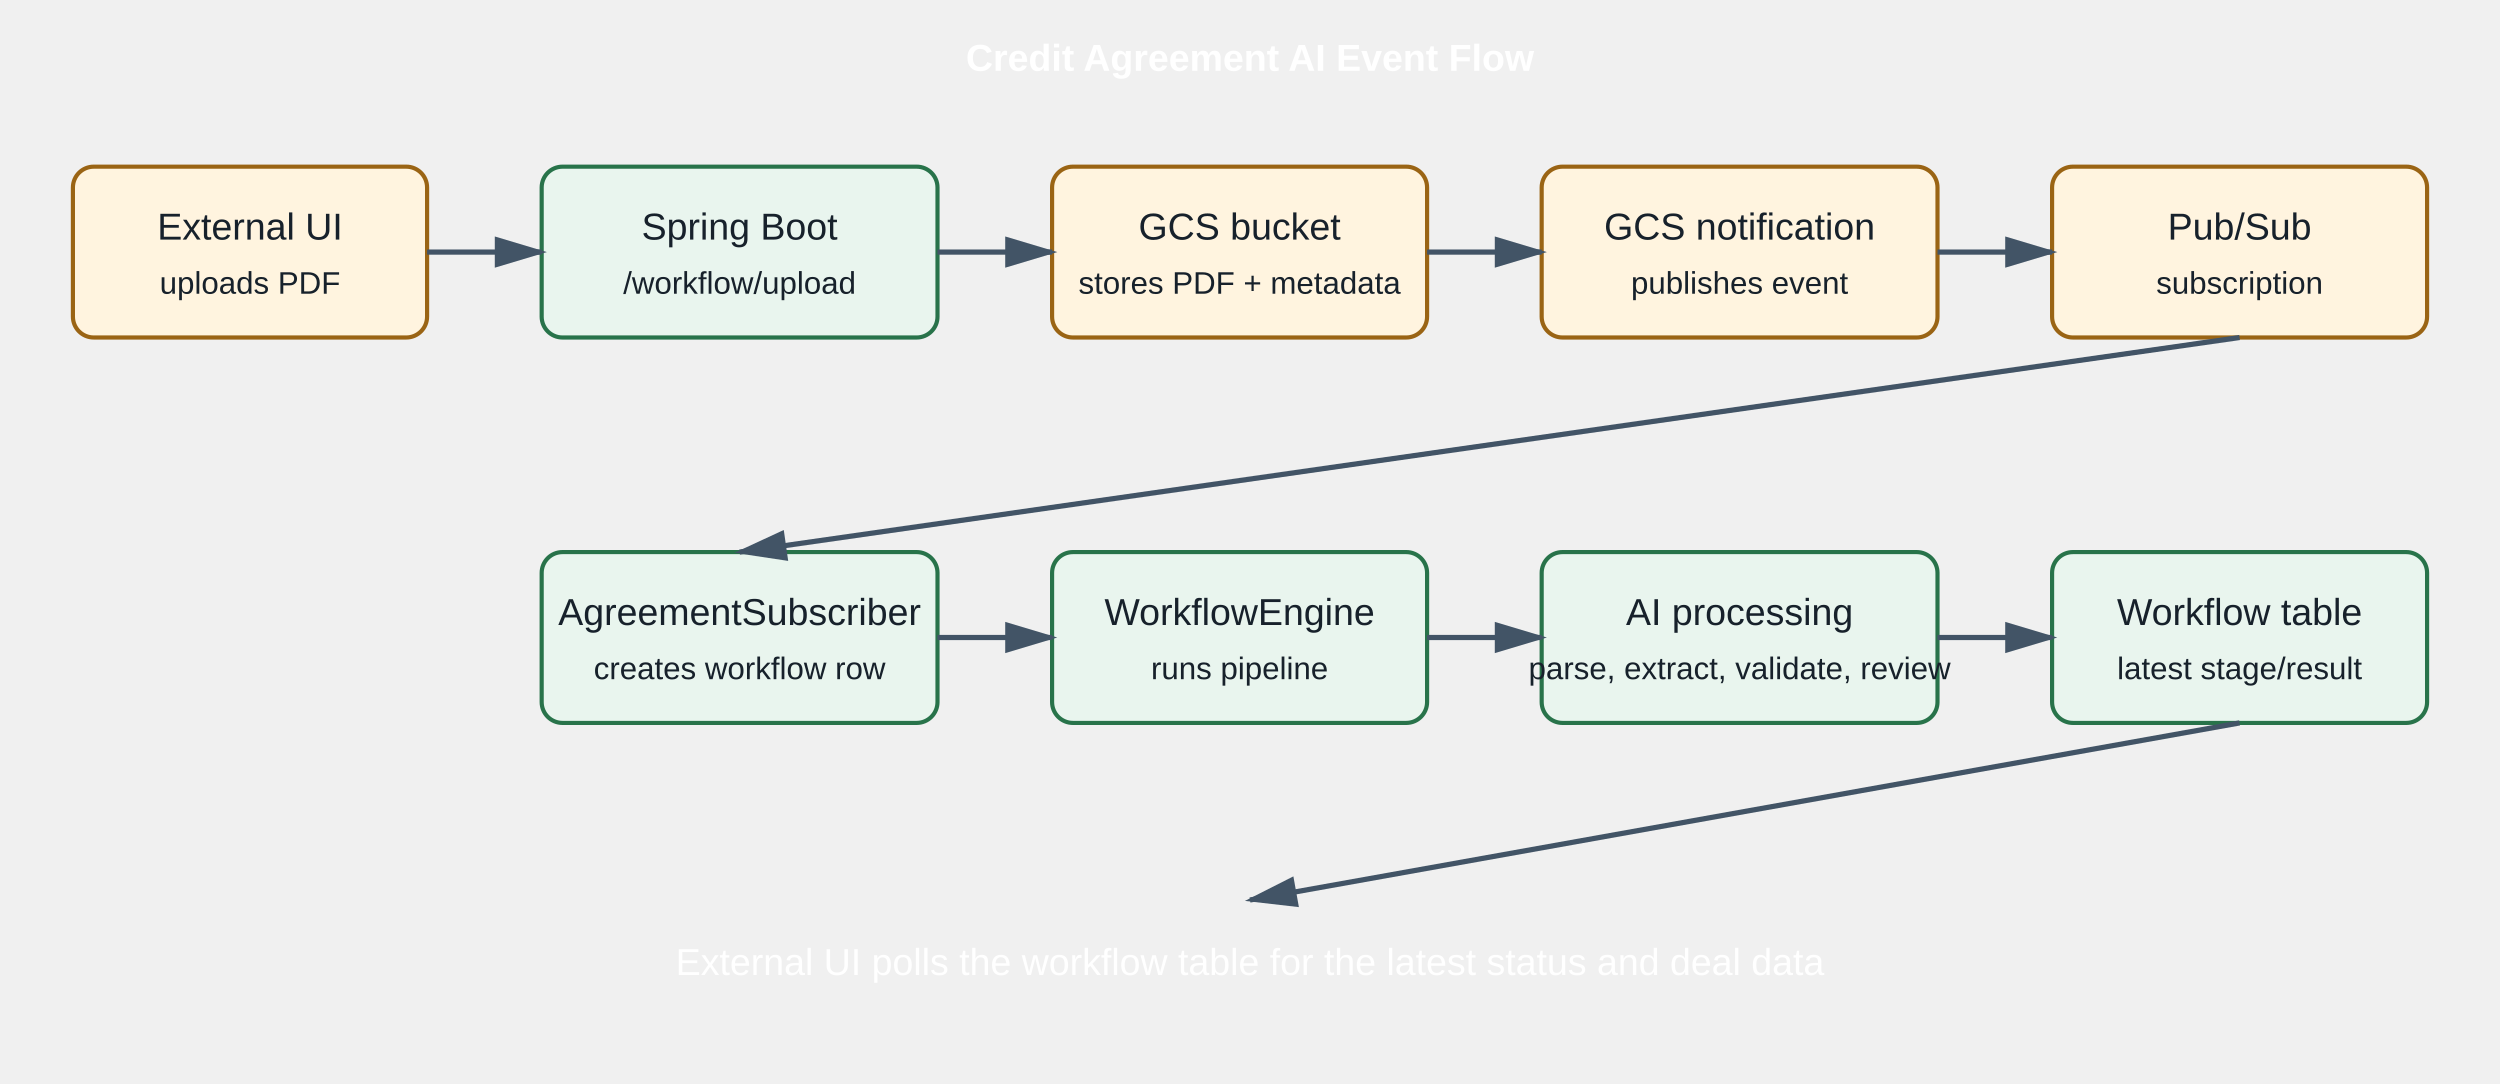
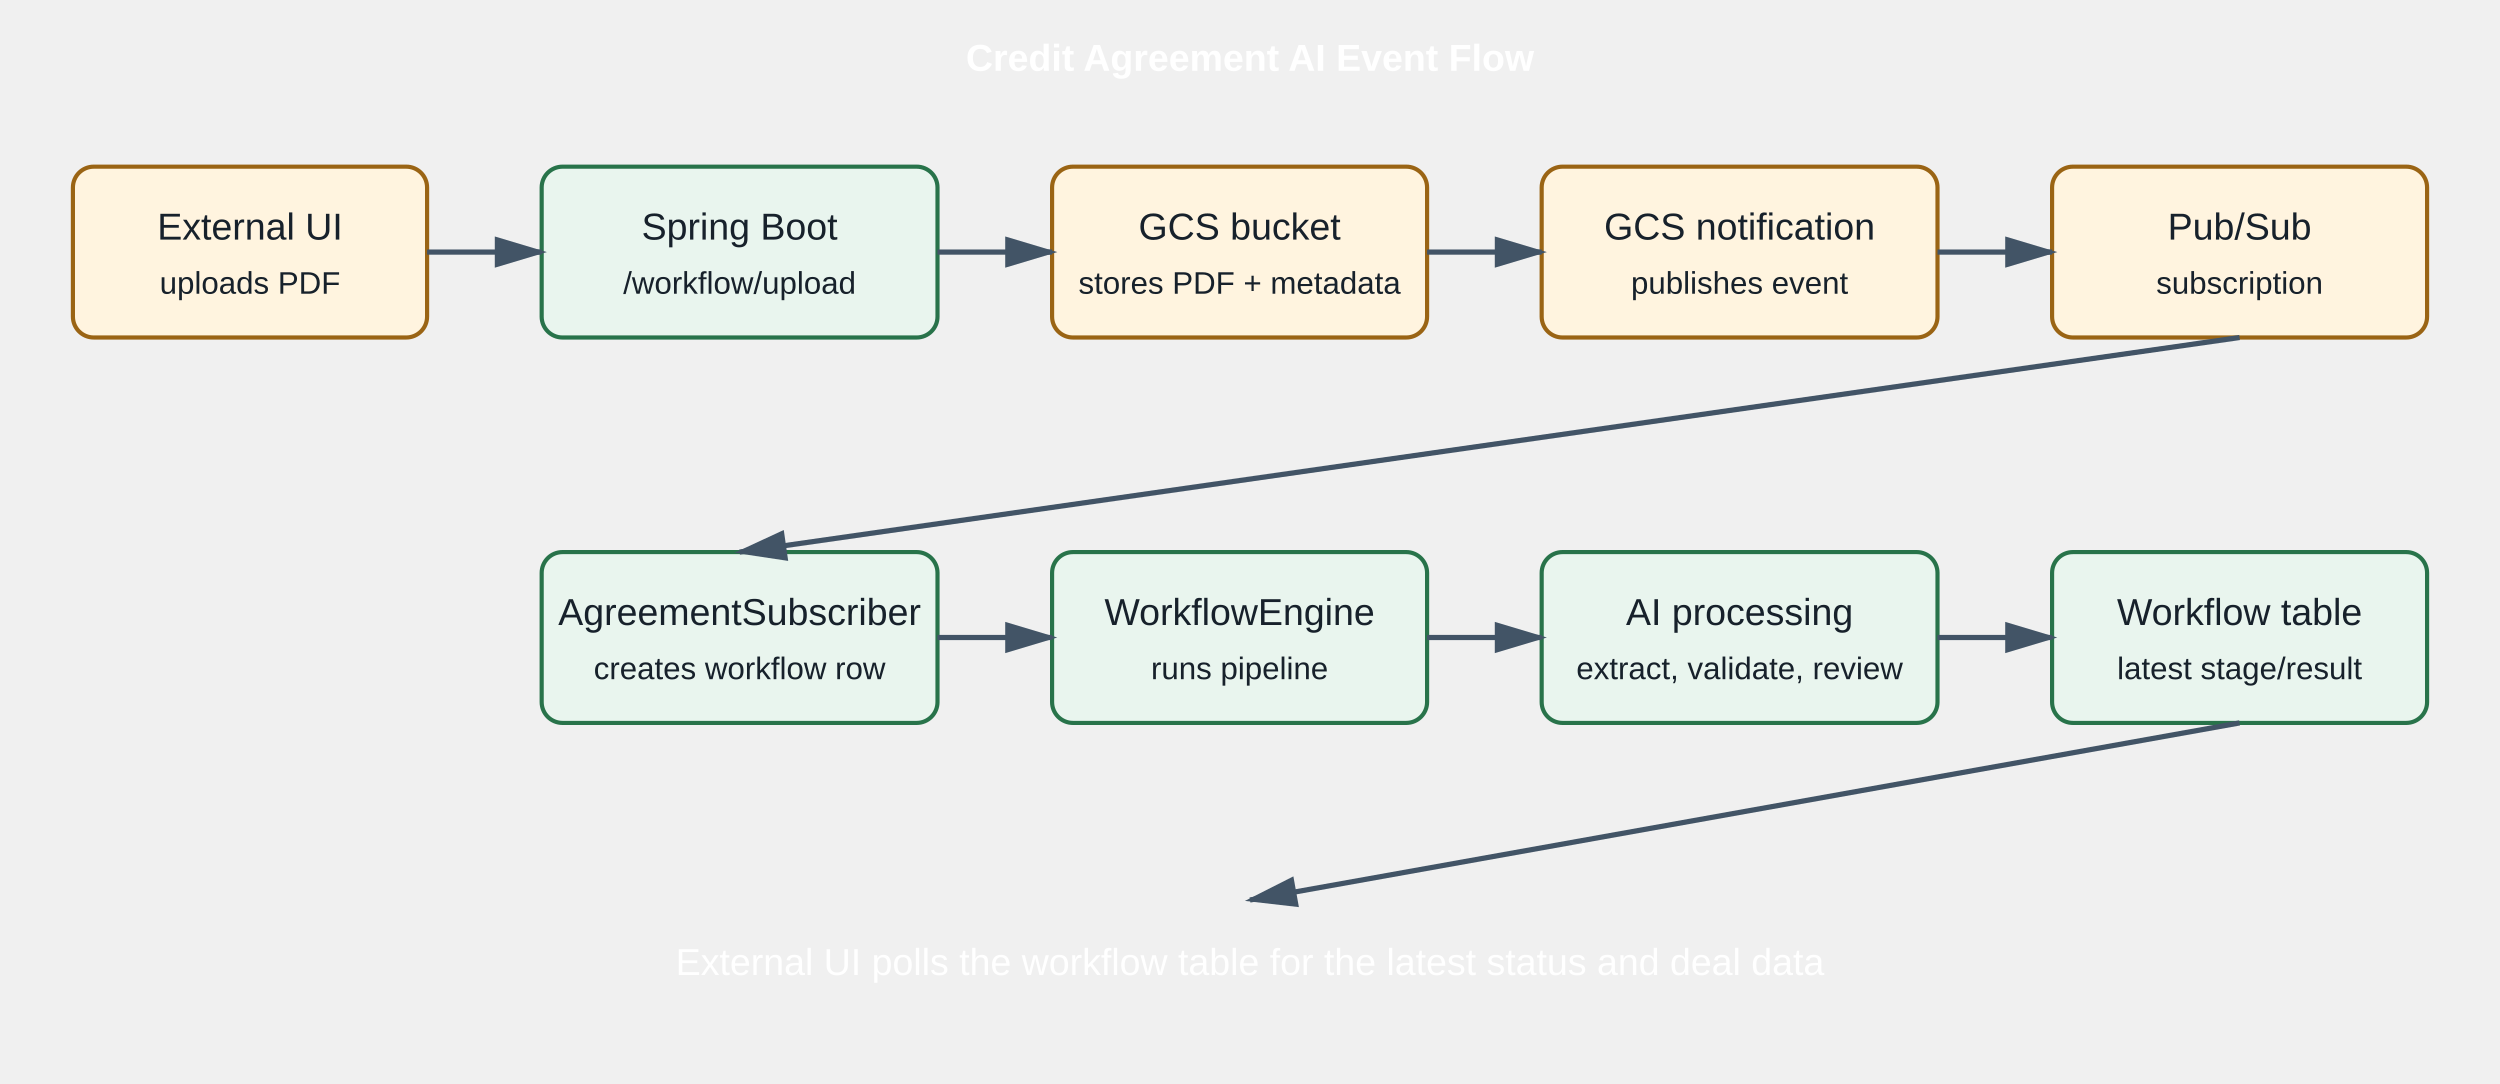
<svg xmlns="http://www.w3.org/2000/svg" width="1200" height="520" viewBox="0 0 1200 520">
  <style>
    .box { fill: #f4f7fb; stroke: #23415f; stroke-width: 2; rx: 10; }
    .external { fill: #fff4df; stroke: #9a6414; stroke-width: 2; rx: 10; }
    .app { fill: #e9f5ee; stroke: #28734a; stroke-width: 2; rx: 10; }
    .text { font: 18px Arial, sans-serif; fill: #17212b; text-anchor: middle; }
    .small { font: 15px Arial, sans-serif; fill: #17212b; text-anchor: middle; }
    .title { font: bold 18px Arial, sans-serif; fill: #ffffff; text-anchor: middle; }
    .footer { font: 18px Arial, sans-serif; fill: #ffffff; text-anchor: middle; }
    .arrow { stroke: #425466; stroke-width: 2.5; marker-end: url(#arrow); }
  </style>
  <defs>
    <marker id="arrow" markerWidth="10" markerHeight="10" refX="9" refY="3" orient="auto">
      <path d="M0,0 L10,3 L0,6 Z" fill="#425466" />
    </marker>
  </defs>
  <text x="600" y="34" class="title">Credit Agreement AI Event Flow</text>
  <rect x="35" y="80" width="170" height="82" class="external" />
  <text x="120" y="115" class="text">External UI</text>
  <text x="120" y="141" class="small">uploads PDF</text>
  <rect x="260" y="80" width="190" height="82" class="app" />
  <text x="355" y="115" class="text">Spring Boot</text>
  <text x="355" y="141" class="small">/workflow/upload</text>
  <rect x="505" y="80" width="180" height="82" class="external" />
  <text x="595" y="115" class="text">GCS bucket</text>
  <text x="595" y="141" class="small">stores PDF + metadata</text>
  <rect x="740" y="80" width="190" height="82" class="external" />
  <text x="835" y="115" class="text">GCS notification</text>
  <text x="835" y="141" class="small">publishes event</text>
  <rect x="985" y="80" width="180" height="82" class="external" />
  <text x="1075" y="115" class="text">Pub/Sub</text>
  <text x="1075" y="141" class="small">subscription</text>
  <line x1="205" y1="121" x2="260" y2="121" class="arrow" />
  <line x1="450" y1="121" x2="505" y2="121" class="arrow" />
  <line x1="685" y1="121" x2="740" y2="121" class="arrow" />
  <line x1="930" y1="121" x2="985" y2="121" class="arrow" />
  <rect x="260" y="265" width="190" height="82" class="app" />
  <text x="355" y="300" class="text">AgreementSubscriber</text>
  <text x="355" y="326" class="small">creates workflow row</text>
  <rect x="505" y="265" width="180" height="82" class="app" />
  <text x="595" y="300" class="text">WorkflowEngine</text>
  <text x="595" y="326" class="small">runs pipeline</text>
  <rect x="740" y="265" width="190" height="82" class="app" />
  <text x="835" y="300" class="text">AI processing</text>
-   <text x="835" y="326" class="small">parse, extract, validate, review</text>
+   <text x="835" y="326" class="small">extract, validate, review</text>
  <rect x="985" y="265" width="180" height="82" class="app" />
  <text x="1075" y="300" class="text">Workflow table</text>
  <text x="1075" y="326" class="small">latest stage/result</text>
  <line x1="1075" y1="162" x2="355" y2="265" class="arrow" />
  <line x1="450" y1="306" x2="505" y2="306" class="arrow" />
  <line x1="685" y1="306" x2="740" y2="306" class="arrow" />
  <line x1="930" y1="306" x2="985" y2="306" class="arrow" />
  <line x1="1075" y1="347" x2="600" y2="432" class="arrow" />
  <text x="600" y="468" class="footer">External UI polls the workflow table for the latest status and deal data</text>
</svg>
